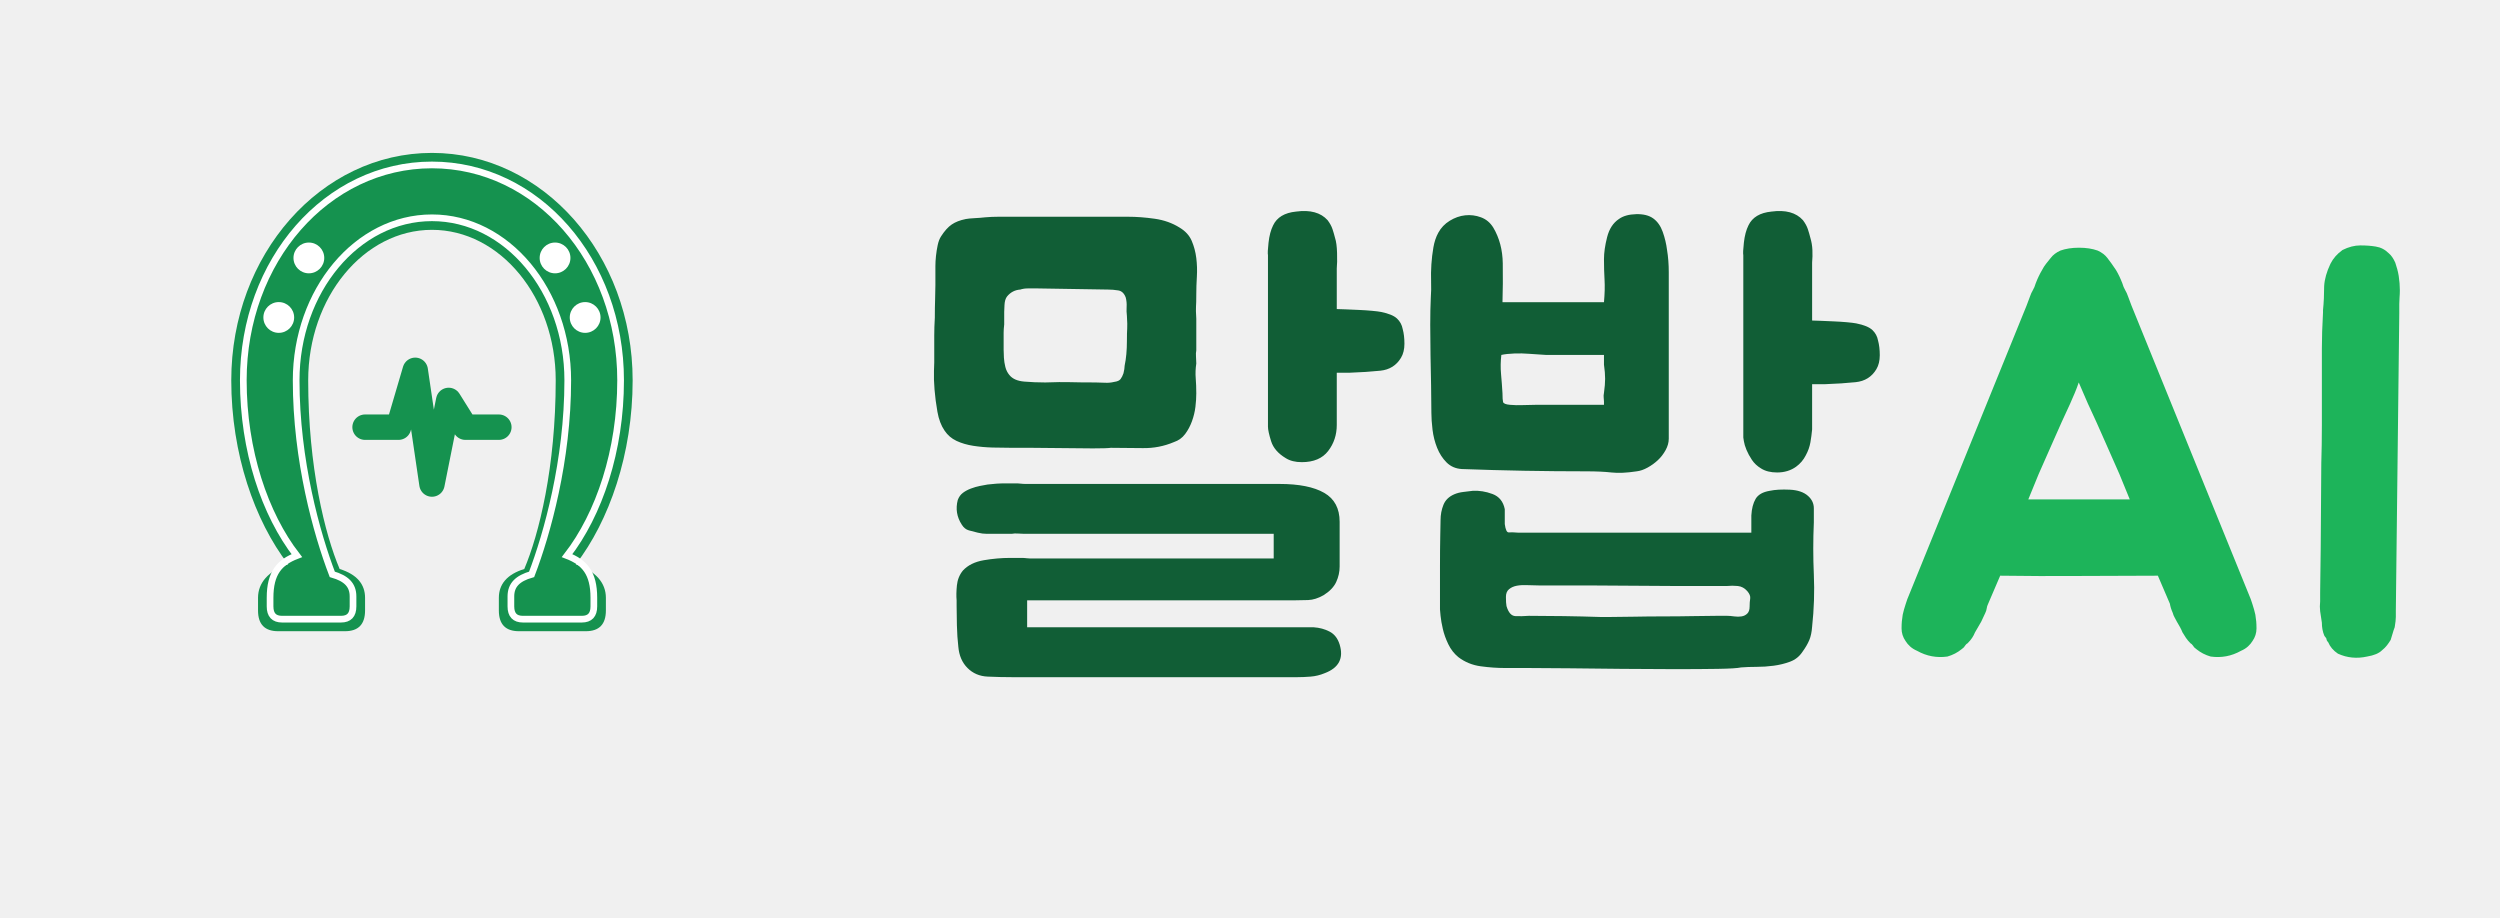
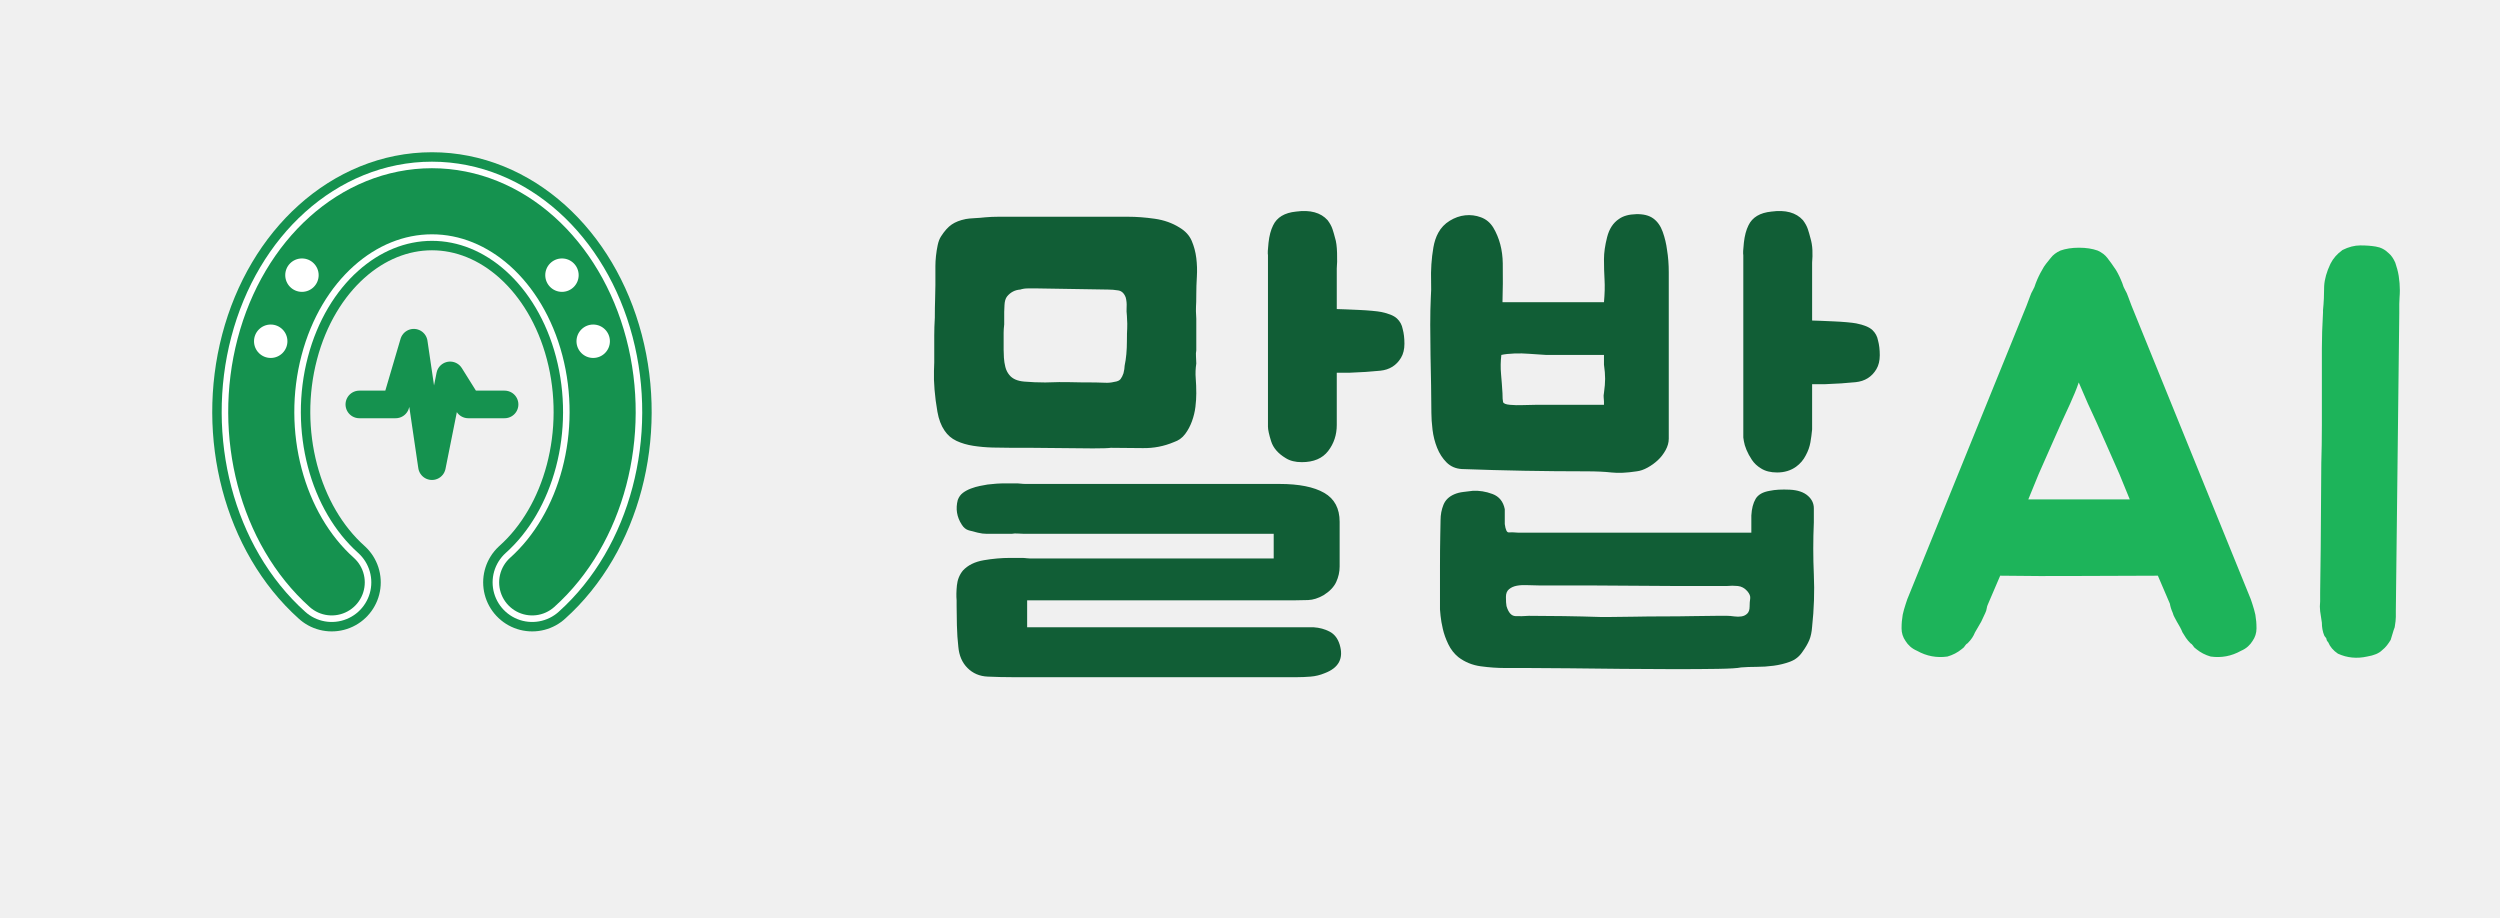
<svg xmlns="http://www.w3.org/2000/svg" width="654" height="240" viewBox="0 0 654 240">
-   <g transform="translate(25.5,26) scale(1.75)">
-     <path d="M 50 8 C 66.6 8 80 23.2 80 42 C 80 53 76.5 63 71.5 69.5 C 74.5 70.5 76 72.3 76 74.5 L 76 76.4 Q 76 79.5 73 79.5 L 63 79.5 Q 60 79.5 60 76.4 L 60 74.5 C 60 72.5 61.2 71 63.8 70.2 C 66 65 68.5 55 68.5 42 C 68.5 29.6 60.2 19.5 50 19.5 C 39.8 19.5 31.5 29.6 31.5 42 C 31.5 55 34 65 36.2 70.2 C 38.8 71 40 72.5 40 74.5 L 40 76.4 Q 40 79.5 37 79.5 L 27 79.5 Q 24 79.5 24 76.4 L 24 74.5 C 24 72.3 25.5 70.5 28.5 69.5 C 23.5 63 20 53 20 42 C 20 23.2 33.4 8 50 8 Z" fill="#15924F" />
-     <path d="M 50 9.8 C 65.7 9.8 78.2 24.1 78.2 42 C 78.2 52.5 75 62 70.2 68.2 C 72.8 69.2 74.2 70.8 74.2 74.5 L 74.2 75.8 Q 74.2 77.7 72.4 77.7 L 63.6 77.7 Q 61.8 77.7 61.8 75.8 L 61.8 74.3 C 61.8 72.6 62.8 71.6 64.9 71 C 67.2 65 70.3 54 70.3 42 C 70.3 28.6 61.2 17.7 50 17.7 C 38.8 17.7 29.7 28.6 29.7 42 C 29.7 54 32.8 65 35.1 71 C 37.2 71.6 38.2 72.6 38.2 74.3 L 38.2 75.8 Q 38.2 77.7 36.4 77.7 L 27.6 77.7 Q 25.8 77.7 25.8 75.8 L 25.8 74.5 C 25.8 70.8 27.2 69.2 29.8 68.2 C 25 62 21.8 52.5 21.8 42 C 21.8 24.1 34.3 9.8 50 9.8 Z" fill="none" stroke="#FFFFFF" stroke-width="1" />
-     <circle cx="68.4" cy="23.7" r="2.3" fill="#FFFFFF" />
-     <circle cx="72.9" cy="32.6" r="2.3" fill="#FFFFFF" />
-     <circle cx="31.6" cy="23.7" r="2.3" fill="#FFFFFF" />
-     <circle cx="27.1" cy="32.6" r="2.3" fill="#FFFFFF" />
-     <path d="M 40 49 L 45 49 L 47.5 40.5 L 50 57.5 L 52.5 45 L 55 49 L 60 49" fill="none" stroke="#15924F" stroke-width="3.8" stroke-linecap="round" stroke-linejoin="round" />
+   <g transform="translate(18,22.2) scale(1.9)">
+     <path d="M 63.8 68.5 A 23.5 29 0 1 0 36.2 68.5" fill="none" stroke="#15924F" stroke-width="13.5" stroke-linecap="round" />
+     <path d="M 63.8 68.5 A 23.5 29 0 1 0 36.2 68.5" fill="none" stroke="#FFFFFF" stroke-width="10.9" stroke-linecap="round" />
+     <path d="M 63.8 68.5 A 23.5 29 0 1 0 36.2 68.5" fill="none" stroke="#15924F" stroke-width="9.1" stroke-linecap="round" />
+     <circle cx="67.9" cy="26.2" r="2.3" fill="#FFFFFF" />
+     <circle cx="72.2" cy="35.3" r="2.3" fill="#FFFFFF" />
+     <circle cx="32.1" cy="26.2" r="2.3" fill="#FFFFFF" />
+     <circle cx="27.8" cy="35.3" r="2.3" fill="#FFFFFF" />
+     <path d="M 40 44 L 45 44 L 47.5 35.5 L 50 52.5 L 52.5 40 L 55 44 L 60 44" fill="none" stroke="#15924F" stroke-width="3.8" stroke-linecap="round" stroke-linejoin="round" />
  </g>
  <path d="M344 359Q337 358 312.5 358.0Q288 358 260.0 358.5Q232 359 207.0 359.0Q182 359 174 359H173Q155 359 137.5 359.5Q120 360 104.0 362.5Q88 365 75.0 371.0Q62 377 54 389Q45 402 41.5 422.0Q38 442 36.5 460.5Q35 479 35.5 493.0Q36 507 36 508V530Q36 541 36.0 555.0Q36 569 37 586Q37 604 37.5 618.0Q38 632 38 643V665Q38 668 38.0 676.0Q38 684 39.0 693.5Q40 703 42.0 712.5Q44 722 48 728Q57 742 66.5 748.5Q76 755 91 758Q96 759 106.0 759.5Q116 760 125 761Q136 762 148 762H374Q396 762 420.5 758.5Q445 755 464 743Q479 734 485.0 720.0Q491 706 493.0 690.0Q495 674 494.0 657.5Q493 641 493 627Q493 611 492.5 605.5Q492 600 493 584V529Q492 524 492.5 518.0Q493 512 493 506Q491 493 492.0 480.5Q493 468 493 454Q493 443 491.5 430.5Q490 418 485.5 405.5Q481 393 473.5 383.0Q466 373 454 369Q428 358 399.5 358.5Q371 359 344 359ZM698 46Q713 45 725.5 38.5Q738 32 743 16Q754 -20 717 -34Q705 -39 692.5 -40.0Q680 -41 669 -41H214Q194 -41 172.5 -41.0Q151 -41 129 -40Q108 -39 94.0 -25.0Q80 -11 78 12Q76 29 75.5 49.5Q75 70 75 84V93Q74 104 75.5 119.0Q77 134 86 145Q99 159 122.5 163.0Q146 167 168 167H189Q193 167 196.5 166.5Q200 166 203 166H628V209H193Q188 209 182.0 209.5Q176 210 171 209H146Q136 209 128.0 209.0Q120 209 112 211Q104 213 96.5 215.0Q89 217 84 225Q71 245 77 268Q80 276 86.0 280.5Q92 285 100.0 288.0Q108 291 115.5 292.5Q123 294 129 295Q137 296 144.5 296.5Q152 297 161 297H178Q183 297 187.0 296.5Q191 296 196 296H638Q689 296 716.0 280.5Q743 265 743 230V152Q743 138 737.0 125.0Q731 112 715 102Q701 94 688.0 93.5Q675 93 663 93H198V46ZM738 490V399Q738 373 723.0 353.5Q708 334 677 334Q660 334 649 341Q629 353 623.5 370.5Q618 388 618 396V695Q617 699 619.0 717.0Q621 735 627 747Q637 768 667 771Q704 776 722 756Q728 748 730.5 740.5Q733 733 735 725Q738 716 738.5 699.0Q739 682 738 672V601Q742 601 753.0 600.5Q764 600 776.0 599.5Q788 599 799.0 598.0Q810 597 815 596Q835 592 843.0 584.5Q851 577 853 566Q856 555 856.0 540.5Q856 526 850 516Q838 496 814.0 493.5Q790 491 761 490ZM216 637Q207 637 199.5 637.0Q192 637 186 635Q172 634 163 623Q159 618 158.5 608.0Q158 598 158 596V574Q157 566 157.0 559.5Q157 553 157 548V536Q157 536 157.0 530.0Q157 524 157.5 516.0Q158 508 160.0 500.0Q162 492 167 486Q175 476 193.0 474.5Q211 473 229 473H230Q256 474 273.0 473.5Q290 473 317 473Q325 473 333.5 472.5Q342 472 350 474Q358 475 361.0 479.0Q364 483 366 489Q368 497 368 502Q372 521 372 545Q372 561 372.5 567.0Q373 573 372 589Q371 597 371.5 605.0Q372 613 370 621Q366 632 357.0 633.5Q348 635 339 635Z" fill="#115E36" transform="translate(239.00,171.00) scale(0.15,-0.15)" />
  <path d="M590 -24Q581 -26 549.5 -26.5Q518 -27 475.0 -27.0Q432 -27 383.0 -26.5Q334 -26 291.0 -25.5Q248 -25 217.0 -25.0Q186 -25 178 -25Q158 -25 136.0 -22.0Q114 -19 97 -6Q86 3 79.5 16.5Q73 30 70.0 43.0Q67 56 66.0 66.0Q65 76 65 77V153Q65 182 65.5 206.5Q66 231 66 233Q66 247 71.0 259.5Q76 272 90 278Q97 281 105.5 282.0Q114 283 122 284Q139 285 156.5 278.5Q174 272 178 252V226Q180 211 185.0 211.5Q190 212 202 211H608V241Q609 259 615.5 270.0Q622 281 640 284Q654 287 675.0 286.0Q696 285 707 275Q717 266 717.0 253.5Q717 241 717 229Q715 183 717.0 138.0Q719 93 714 47Q713 33 709.0 23.5Q705 14 697 3Q689 -9 675.5 -14.0Q662 -19 647.0 -21.0Q632 -23 617.0 -23.0Q602 -23 590 -24ZM464 375Q464 365 458.5 355.0Q453 345 445.0 337.5Q437 330 427.0 324.5Q417 319 408 318Q382 314 364.0 316.0Q346 318 321 318Q266 318 211.5 319.0Q157 320 103 322Q87 323 76.5 333.5Q66 344 60.0 359.0Q54 374 52.0 390.5Q50 407 50 420Q50 441 49.5 467.0Q49 493 48.5 520.0Q48 547 48.0 573.5Q48 600 49 621Q50 634 49.5 649.0Q49 664 50.0 679.0Q51 694 53.5 708.5Q56 723 62 734Q69 747 82.0 755.0Q95 763 109.0 764.5Q123 766 136.5 761.0Q150 756 158 743Q174 716 174.5 680.5Q175 645 174 613H303H316H351Q353 635 352.0 652.0Q351 669 351 688Q351 705 356.5 726.5Q362 748 377 758Q388 766 407.0 766.5Q426 767 437 759Q448 751 453.5 735.5Q459 720 461 704Q464 686 464 665ZM714 682Q714 683 714.0 670.0Q714 657 714.0 639.5Q714 622 714.0 605.0Q714 588 714 581Q718 581 729.0 580.5Q740 580 752.0 579.5Q764 579 775.0 578.0Q786 577 791 576Q811 572 819.0 564.5Q827 557 829 546Q832 535 832.0 520.5Q832 506 826 496Q814 476 790.0 473.5Q766 471 737 470H714V391Q713 380 711.0 368.5Q709 357 703 346Q697 334 686 326Q672 316 653 316Q636 316 625 323Q615 329 609.0 338.0Q603 347 599.5 355.5Q596 364 595.0 370.5Q594 377 594 377V695Q593 699 595.0 717.0Q597 735 603 747Q613 768 643 771Q680 776 698 756Q704 748 706.5 740.5Q709 733 711 725Q714 715 714.5 704.0Q715 693 714 682ZM237 119Q228 119 217.5 119.5Q207 120 199.0 118.5Q191 117 185.5 112.5Q180 108 180 99Q180 88 181 83Q186 66 196.5 65.5Q207 65 220 66Q248 66 281.0 65.5Q314 65 344 64Q347 64 363.5 64.0Q380 64 404.0 64.5Q428 65 455.0 65.0Q482 65 506.0 65.5Q530 66 546.5 66.0Q563 66 566 66Q571 66 578.0 65.0Q585 64 591.0 65.0Q597 66 601.0 70.0Q605 74 605 82Q605 90 606.0 96.0Q607 102 601 109Q594 117 584.5 118.0Q575 119 565 118Q563 118 538.5 118.0Q514 118 477.5 118.0Q441 118 399.5 118.5Q358 119 322.0 119.0Q286 119 261.5 119.0Q237 119 237 119ZM351 440Q351 443 350.5 446.5Q350 450 351 455Q353 469 353.0 479.5Q353 490 351 504V521H250Q234 522 220 523Q208 524 194.5 523.5Q181 523 172 521Q170 504 171.5 487.5Q173 471 174 454Q174 443 175.0 439.0Q176 435 187 434Q198 433 209.5 433.5Q221 434 232 434H351Z" fill="#115E36" transform="translate(366.95,171.00) scale(0.15,-0.15)" />
  <path d="M657 68Q658 62 658.5 56.5Q659 51 659 44Q659 32 652 22Q649 17 644.0 12.5Q639 8 632 5Q607 -9 579 -5Q565 -1 554 8Q552 10 551.0 10.5Q550 11 549 13Q548 14 547.0 15.5Q546 17 544 18Q539 23 536.0 27.5Q533 32 530 37Q528 42 525.5 46.5Q523 51 520 56Q518 60 516.0 63.5Q514 67 513 71Q509 80 508 87L487 136Q418 136 349.5 135.5Q281 135 212 136L191 87Q189 83 188.5 79.0Q188 75 186 71Q184 67 182.5 63.5Q181 60 179 56Q176 51 173.5 46.5Q171 42 168 37Q166 32 163.0 27.5Q160 23 155 18Q153 17 152.0 15.5Q151 14 150 13Q149 11 148.0 10.5Q147 10 145 8Q134 -1 120 -5Q92 -9 67 5Q60 8 55.0 12.5Q50 17 47 22Q40 32 40 44Q40 51 40.5 56.5Q41 62 42 68Q44 77 47 86Q50 95 50 95L258 607L264 623Q266 629 269.0 634.0Q272 639 274 646Q279 659 285 669Q288 675 292.0 680.0Q296 685 300 690Q306 698 317 703Q331 708 349.5 708.0Q368 708 382 703Q393 698 399 690Q406 681 414 669Q420 659 425 646Q427 639 430.0 634.0Q433 629 435 623L441 607L649 95Q649 95 652 86Q655 77 657 68ZM420 313Q407 342 393.5 373.0Q380 404 365 436Q361 445 357.0 454.5Q353 464 349 473Q346 464 342.0 454.5Q338 445 334 436Q319 404 305.5 373.0Q292 342 279 313L261 269H438Z" fill="#1DB45A" transform="translate(491.45,171.00) scale(0.15,-0.15)" />
  <path d="M71 106 72 185 73 332Q74 364 74.0 398.0Q74 432 74 468Q74 504 74.0 532.0Q74 560 76 595V599Q77 609 77.5 619.5Q78 630 78 641Q79 659 89 680Q96 694 110 704Q126 712 141 712Q149 712 155.5 711.5Q162 711 168 710Q181 708 191 698Q197 693 202 682Q204 676 205.5 670.5Q207 665 208 659Q209 652 209.5 646.0Q210 640 210 634Q210 627 209.5 621.5Q209 616 209 610V593L203 74V64Q203 61 202.5 56.5Q202 52 201 46Q199 41 197.5 35.5Q196 30 194 24Q191 19 187.5 14.5Q184 10 179 6Q171 -2 153 -5Q126 -11 102 0Q90 8 85 20Q82 23 82 26Q81 28 80.0 29.0Q79 30 78 32Q76 37 75.0 42.5Q74 48 74 54Q73 59 72.5 64.0Q72 69 71 74Q70 82 71 91Z" fill="#1DB45A" transform="translate(596.30,171.00) scale(0.15,-0.15)" />
</svg>
